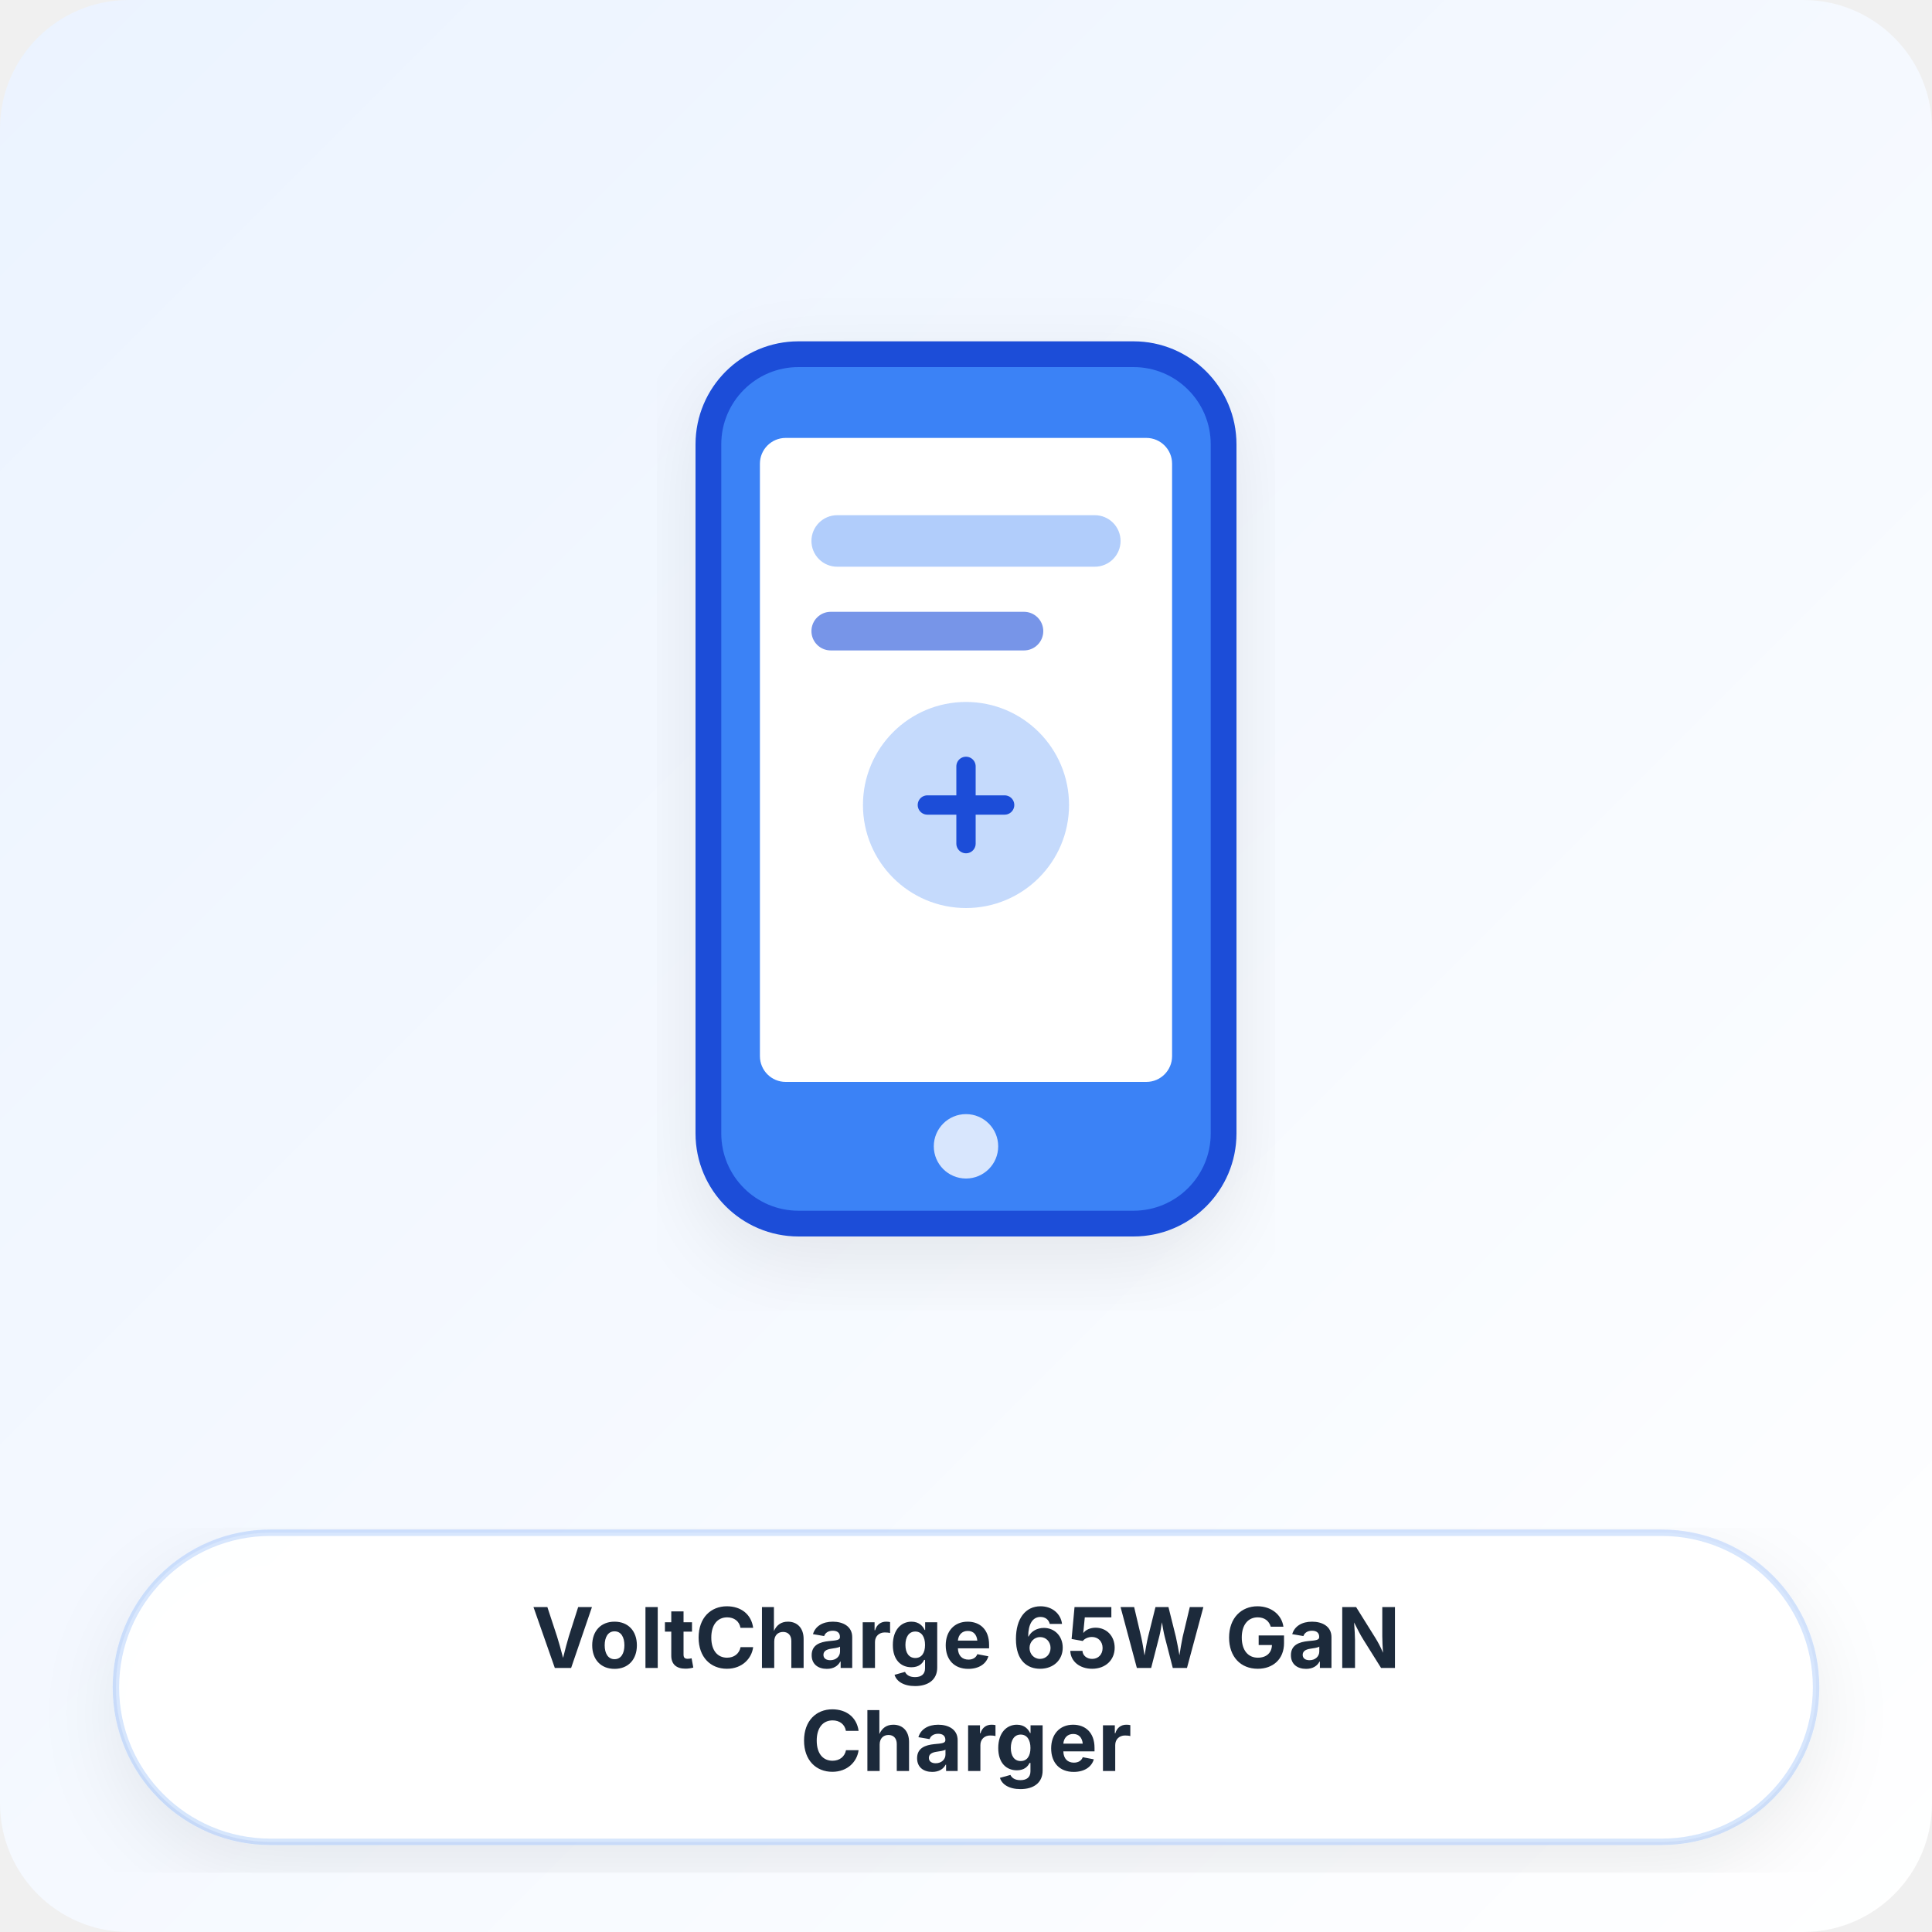
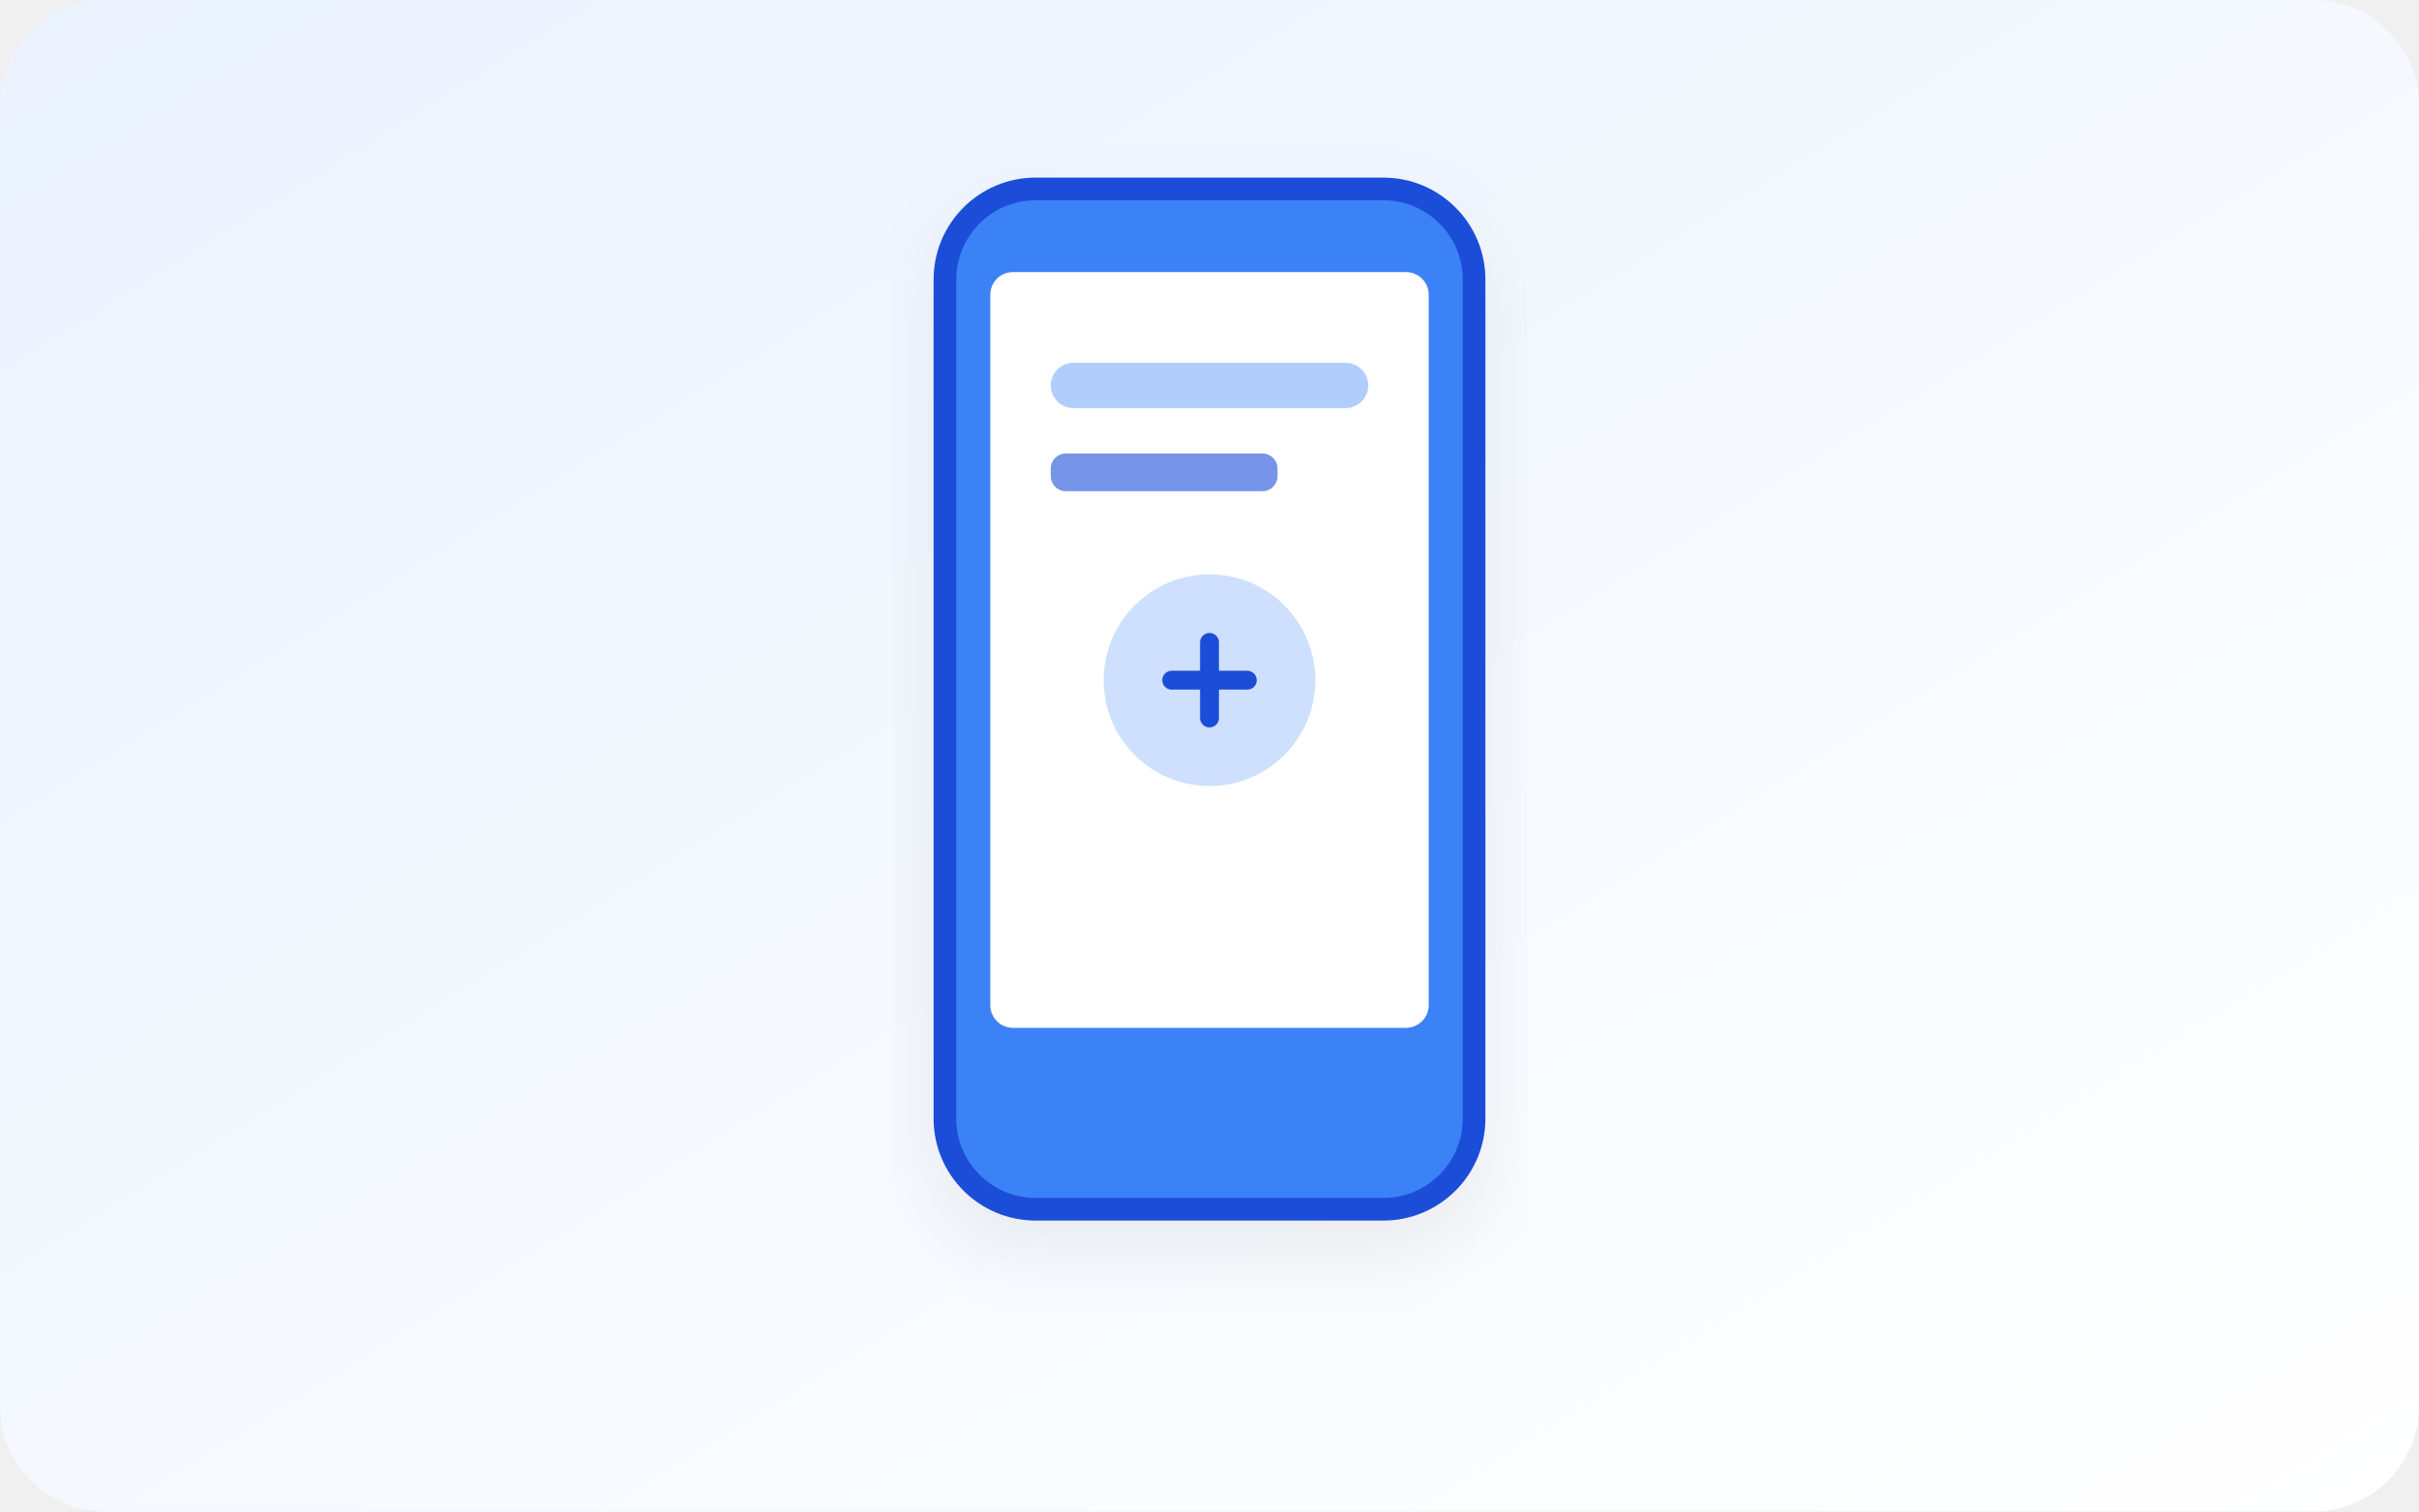
- <svg xmlns="http://www.w3.org/2000/svg" viewBox="0 0 300 300" width="100%" height="100%" preserveAspectRatio="xMidYMid meet">
+ <svg xmlns="http://www.w3.org/2000/svg" viewBox="0 0 320 200" width="100%" height="100%" preserveAspectRatio="xMidYMid meet">
  <defs>
    <linearGradient id="bg-grad-electronics" x1="0%" y1="0%" x2="100%" y2="100%">
      <stop offset="0%" stop-color="#EBF3FF" />
      <stop offset="100%" stop-color="#FFFFFF" />
    </linearGradient>
    <filter id="shadow" x="-10%" y="-10%" width="120%" height="120%">
-       <feDropShadow dx="0" dy="4" stdDeviation="6" flood-opacity="0.08" />
+       <feDropShadow dx="0" dy="4" stdDeviation="5" flood-opacity="0.07" />
    </filter>
  </defs>
-   <rect width="300" height="300" rx="20" fill="url(#bg-grad-electronics)" />
+   <rect width="320" height="200" rx="14" fill="url(#bg-grad-electronics)" />
  <g filter="url(#shadow)">
-     <rect x="110" y="55" width="80" height="135" rx="14" fill="#3B82F6" stroke="#1D4ED8" stroke-width="4" />
-     <rect x="118" y="68" width="64" height="100" rx="4" fill="#FFFFFF" />
-     <circle cx="150" cy="178" r="5" fill="#FFFFFF" opacity="0.8" />
-     <rect x="126" y="80" width="48" height="8" rx="4" fill="#3B82F6" opacity="0.4" />
-     <rect x="126" y="95" width="36" height="6" rx="3" fill="#1D4ED8" opacity="0.6" />
-     <circle cx="150" cy="125" r="16" fill="#3B82F6" opacity="0.3" />
-     <path d="M144 125 L156 125 M150 119 L150 131" stroke="#1D4ED8" stroke-width="3" stroke-linecap="round" />
-   </g>
-   <g filter="url(#shadow)">
-     <rect x="18" y="238" width="264" height="48" rx="24.0" fill="#FFFFFF" fill-opacity="0.95" stroke="#3B82F6" stroke-opacity="0.2" stroke-width="1" />
-     <text x="150" y="259" font-family="system-ui, -apple-system, sans-serif" font-size="13" font-weight="700" fill="#1E293B" text-anchor="middle">VoltCharge 65W GaN</text>
-     <text x="150" y="275" font-family="system-ui, -apple-system, sans-serif" font-size="13" font-weight="700" fill="#1E293B" text-anchor="middle">Charger</text>
+     <rect x="125" y="25" width="70" height="135" rx="12" fill="#3B82F6" stroke="#1D4ED8" stroke-width="3" />
+     <rect x="131" y="36" width="58" height="100" rx="3" fill="#FFFFFF" />
+     <circle cx="160" cy="148" r="4" fill="#3B82F6" opacity="0.8" />
+     <rect x="139" y="48" width="42" height="6" rx="3" fill="#3B82F6" opacity="0.4" />
+     <rect x="139" y="60" width="30" height="5" rx="2" fill="#1D4ED8" opacity="0.6" />
+     <circle cx="160" cy="90" r="14" fill="#3B82F6" opacity="0.25" />
+     <path d="M155 90 L165 90 M160 85 L160 95" stroke="#1D4ED8" stroke-width="2.5" stroke-linecap="round" />
  </g>
</svg>
